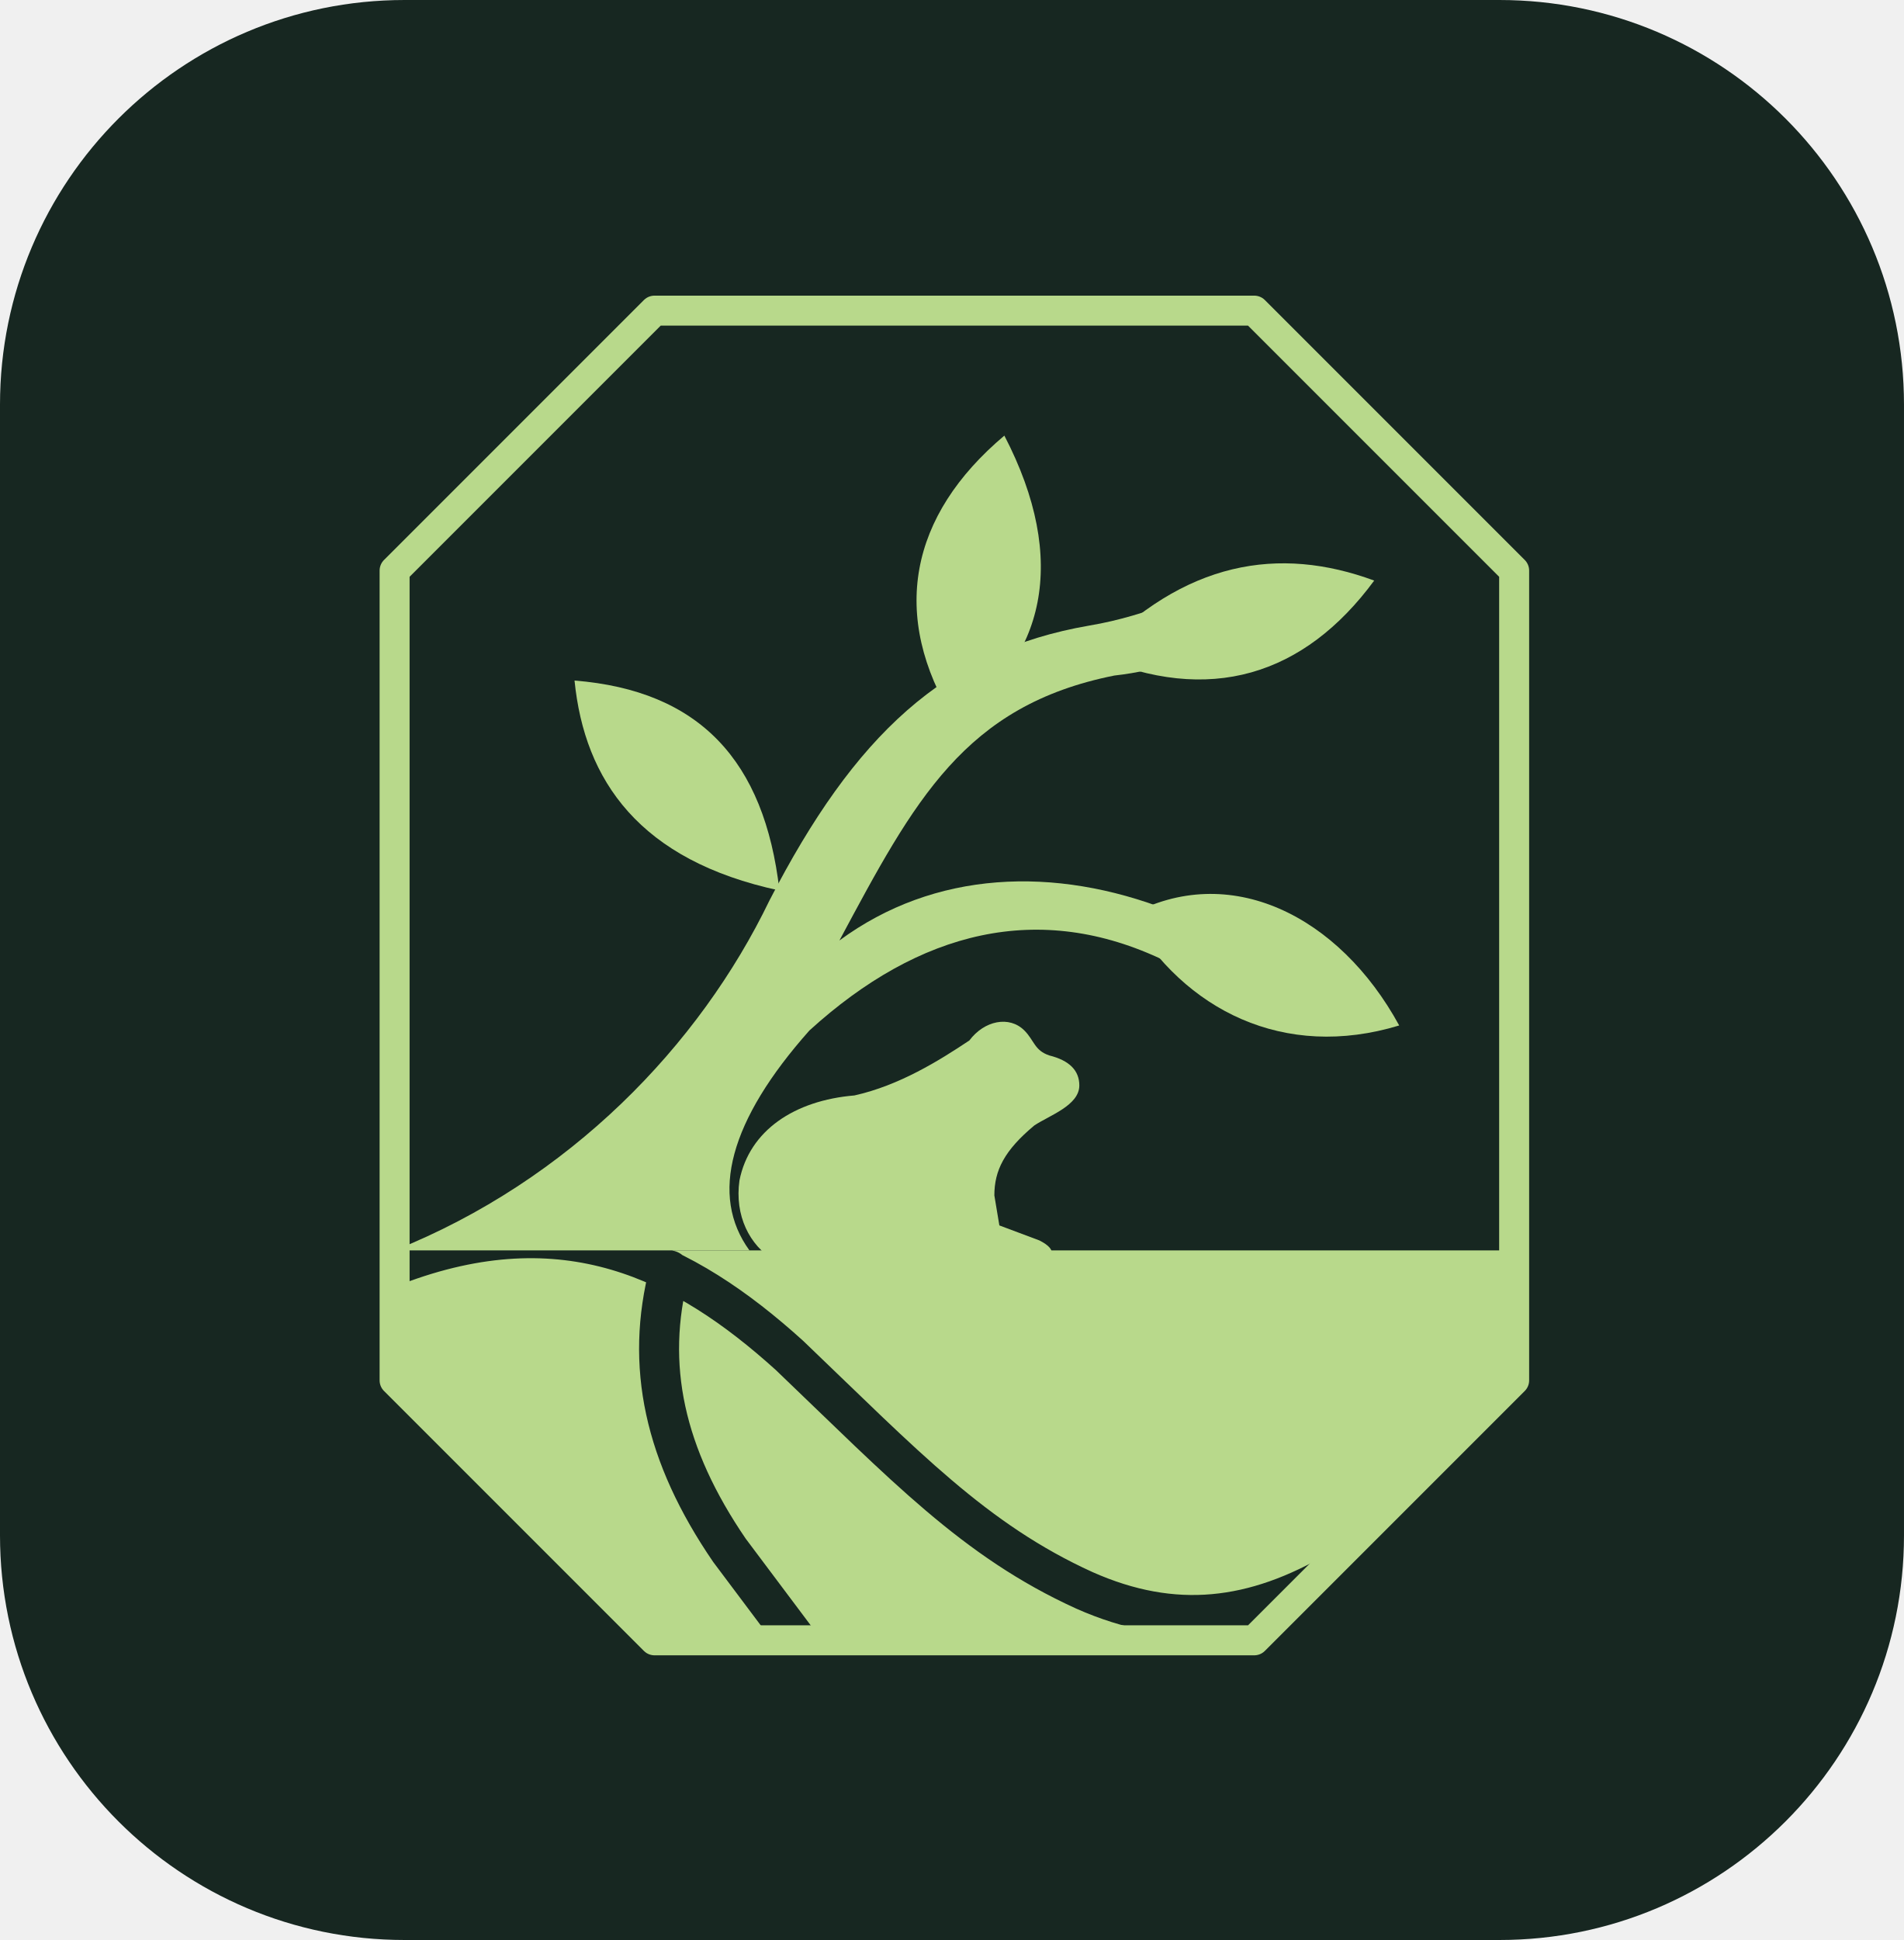
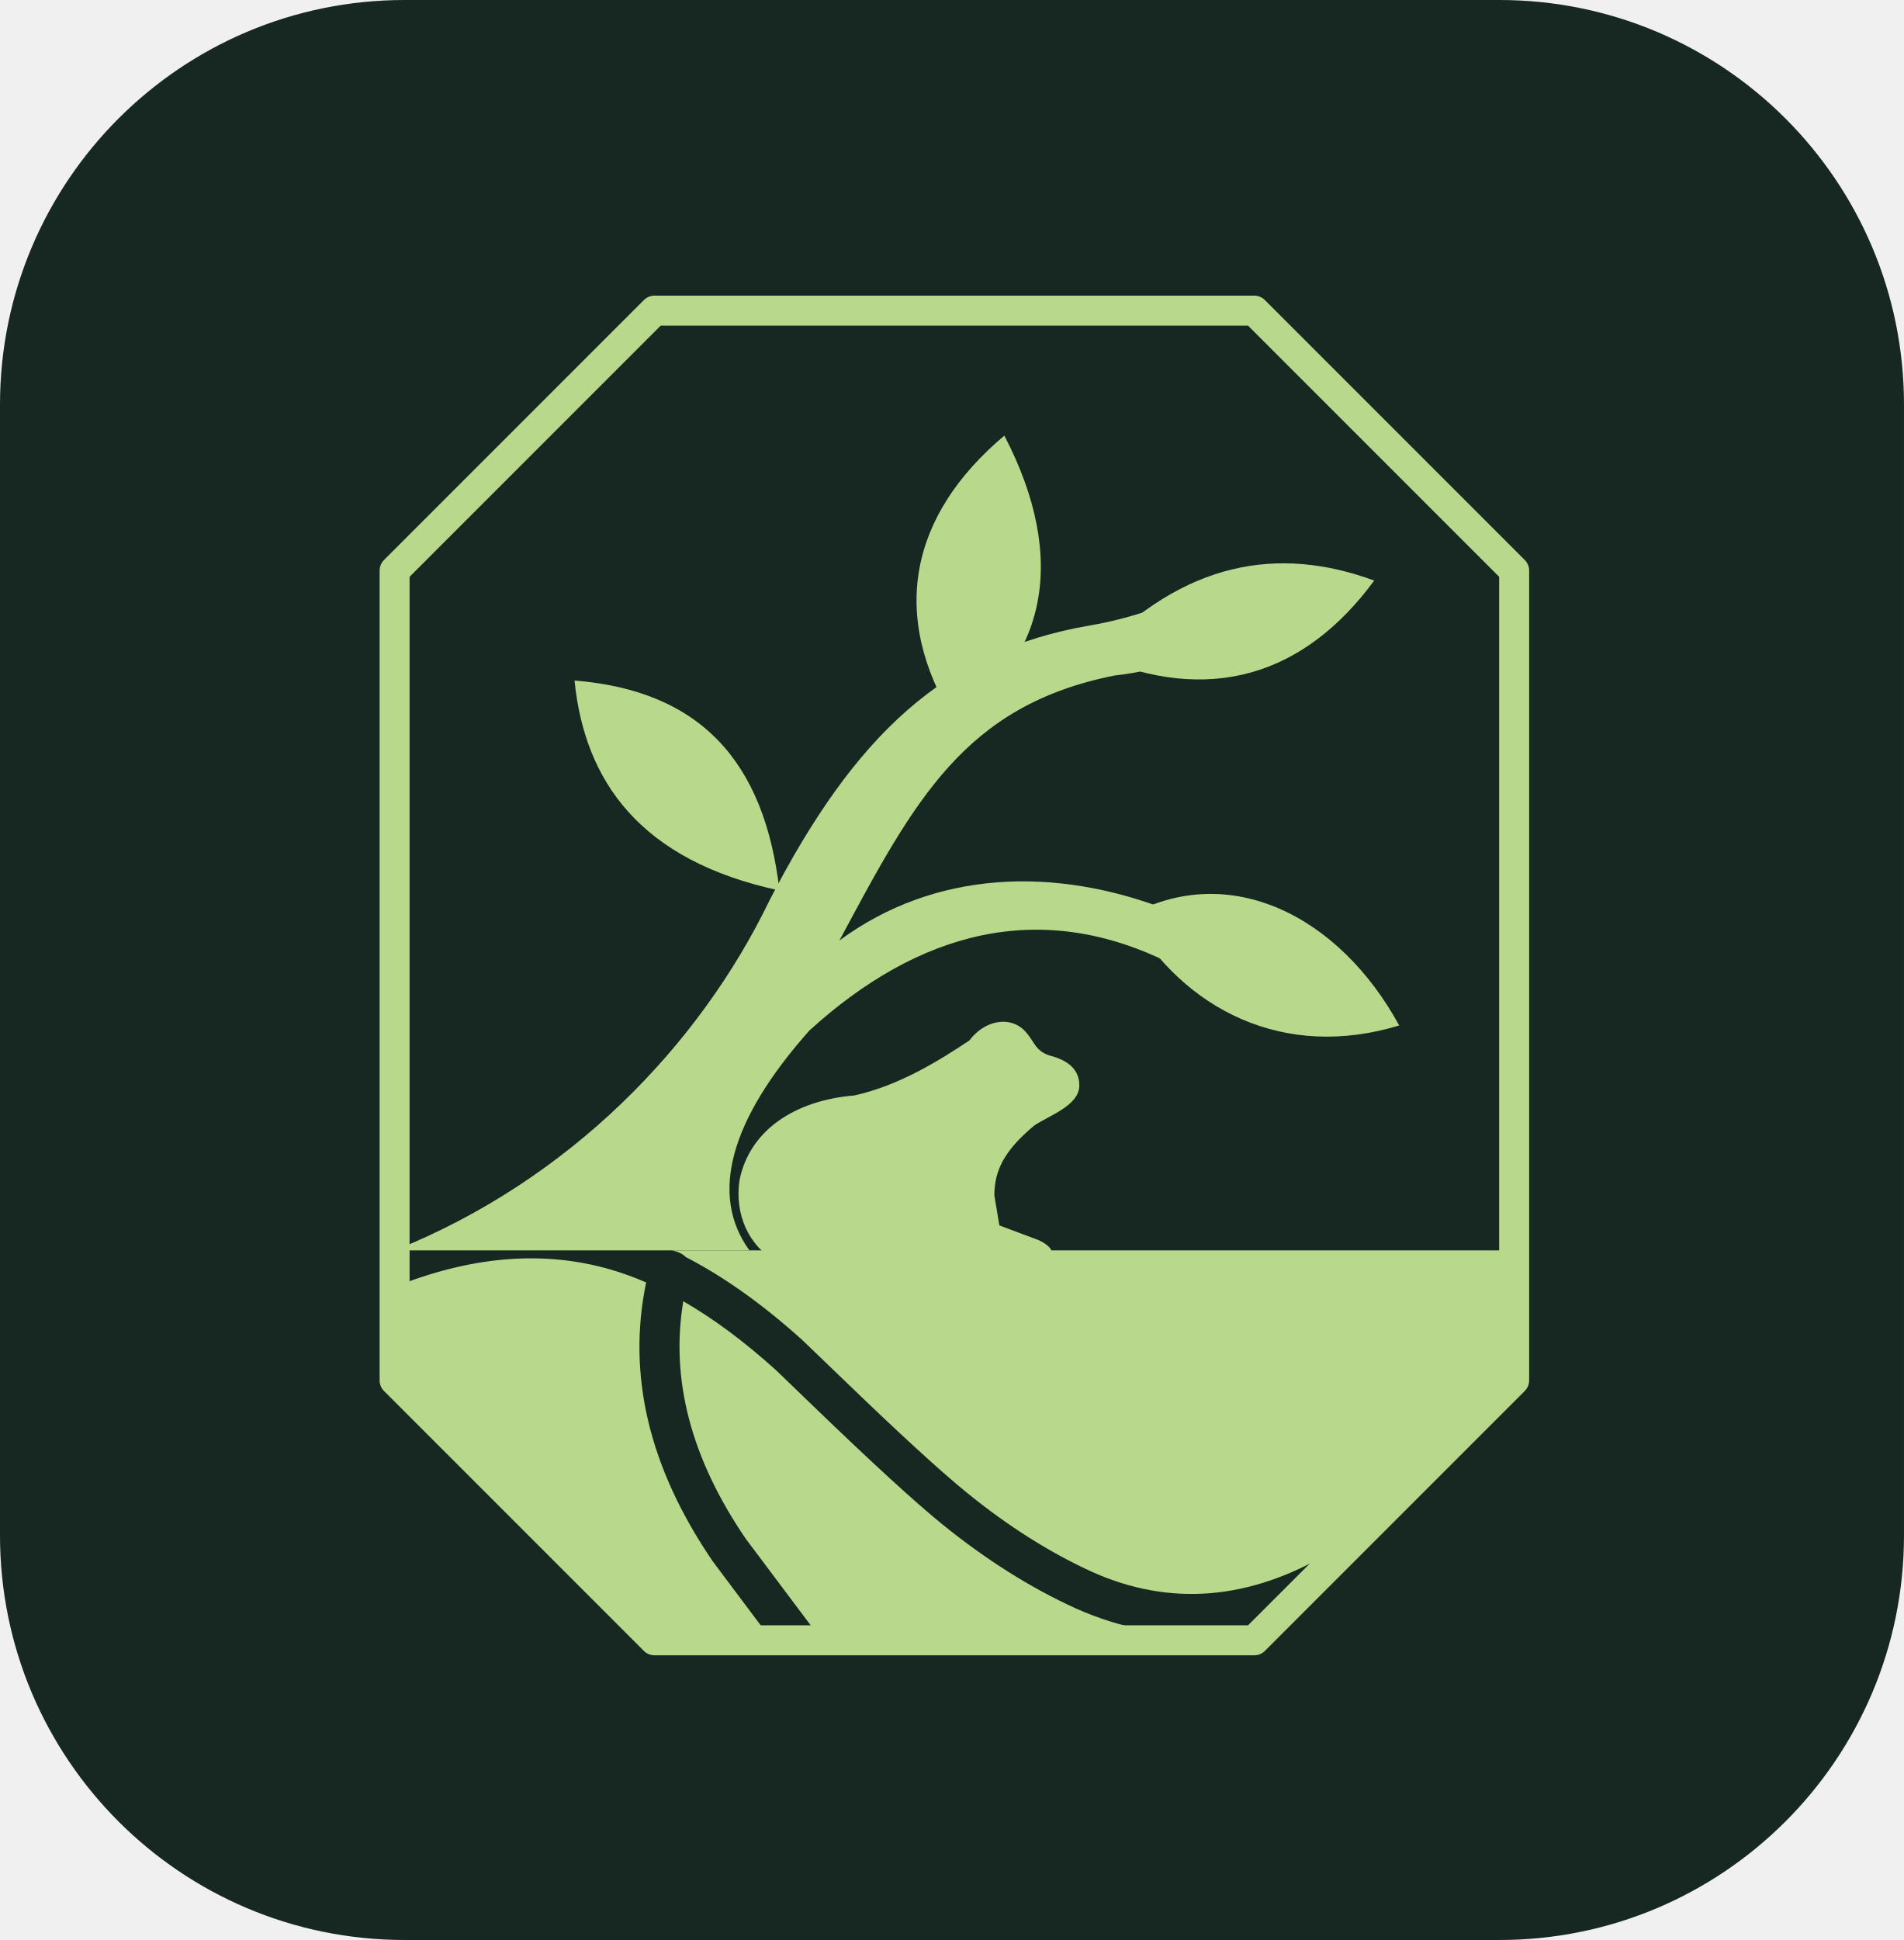
<svg xmlns="http://www.w3.org/2000/svg" viewBox="0 0 320 326">
  <rect width="320" height="326" rx="68" fill="#172721" />
  <defs>
    <clipPath id="case">
      <path d="M100 30h120l52 52v162l-52 52H100l-52-52V82z" />
    </clipPath>
-     <mask id="roots">
-       <rect width="320" height="326" fill="white" />
-       <path d="M48 221c34-13 58-1 79 18 23 22 37 37 59 47 18 8 34 6 51-4M103 222c-5 19-1 37 12 56l18 24" fill="none" stroke="black" stroke-linecap="round" stroke-width="8" />
-     </mask>
  </defs>
  <g transform="translate(26 27) scale(.84)">
    <g clip-path="url(#case)" fill="#b8d98b">
      <path d="M48 218c35-14 61-41 75-70 17-33 35-50 64-55 12-2 22-7 30-10l4 8c-10 8-20 11-29 12-30 6-40 25-55 53 19-14 43-15 66-6l-1 10c-25-12-49-6-71 14-16 18-20 33-12 44z" />
      <path d="M125 146c-28-6-39-22-41-42 25 2 38 16 41 42z" />
      <path d="M160 112c-13-21-9-41 10-57 13 25 8 45-10 57z" />
      <path d="M188 99c18-19 37-22 56-15-14 19-33 25-56 15z" />
      <path d="M195 151c20-11 42 0 54 22-23 7-43-3-54-22z" />
-       <path d="M48 218h224v92H48z" mask="url(#roots)" />
+       <path d="M48 225.1Q48.67 225.03 49.43 224.74Q71.81 216.18 91.26 221.84Q94.76 222.86 98.33 224.41Q92.54 252.25 111.7 280.26L111.75 280.33L129.8 304.4Q131 306 132.4 306.2Q133.8 306.4 135.4 305.2Q138.6 302.8 136.2 299.6L118.25 275.67Q101.84 251.63 105.76 228.17Q114.84 233.4 124.28 241.93Q126.96 244.5 131.95 249.32Q149.37 266.12 157.56 272.77Q170.73 283.45 184.34 289.64Q211.43 301.68 239.03 285.45Q240.75 284.43 241.11 283.06Q241.46 281.7 240.45 279.97Q238.42 276.52 234.97 278.55Q210.92 292.7 187.66 282.36Q174.97 276.59 162.6 266.55Q154.67 260.13 137.51 243.56Q132.46 238.69 129.76 236.11L129.72 236.07L129.68 236.03Q117.82 225.3 106.26 219.33Q105.5 218.52 104.02 218.13Q103.84 218.09 103.68 218.05Q103.62 218.02 103.57 218H272V310H48V225.1Z" />
      <path d="M124 220c-5-3-8-9-7-16 2-10 11-16 23-17 9-2 17-7 23-11 3-4 8-5 11-2 2 2 2 4 5 5 4 1 6 3 6 6 0 4-6 6-9 8-6 5-8 9-8 14l1 6 8 3c4 2 3 4-2 4z" />
    </g>
    <path d="M100 30h120l52 52v162l-52 52H100l-52-52V82z" fill="none" stroke="#b8d98b" stroke-linejoin="round" stroke-width="6" />
  </g>
</svg>
